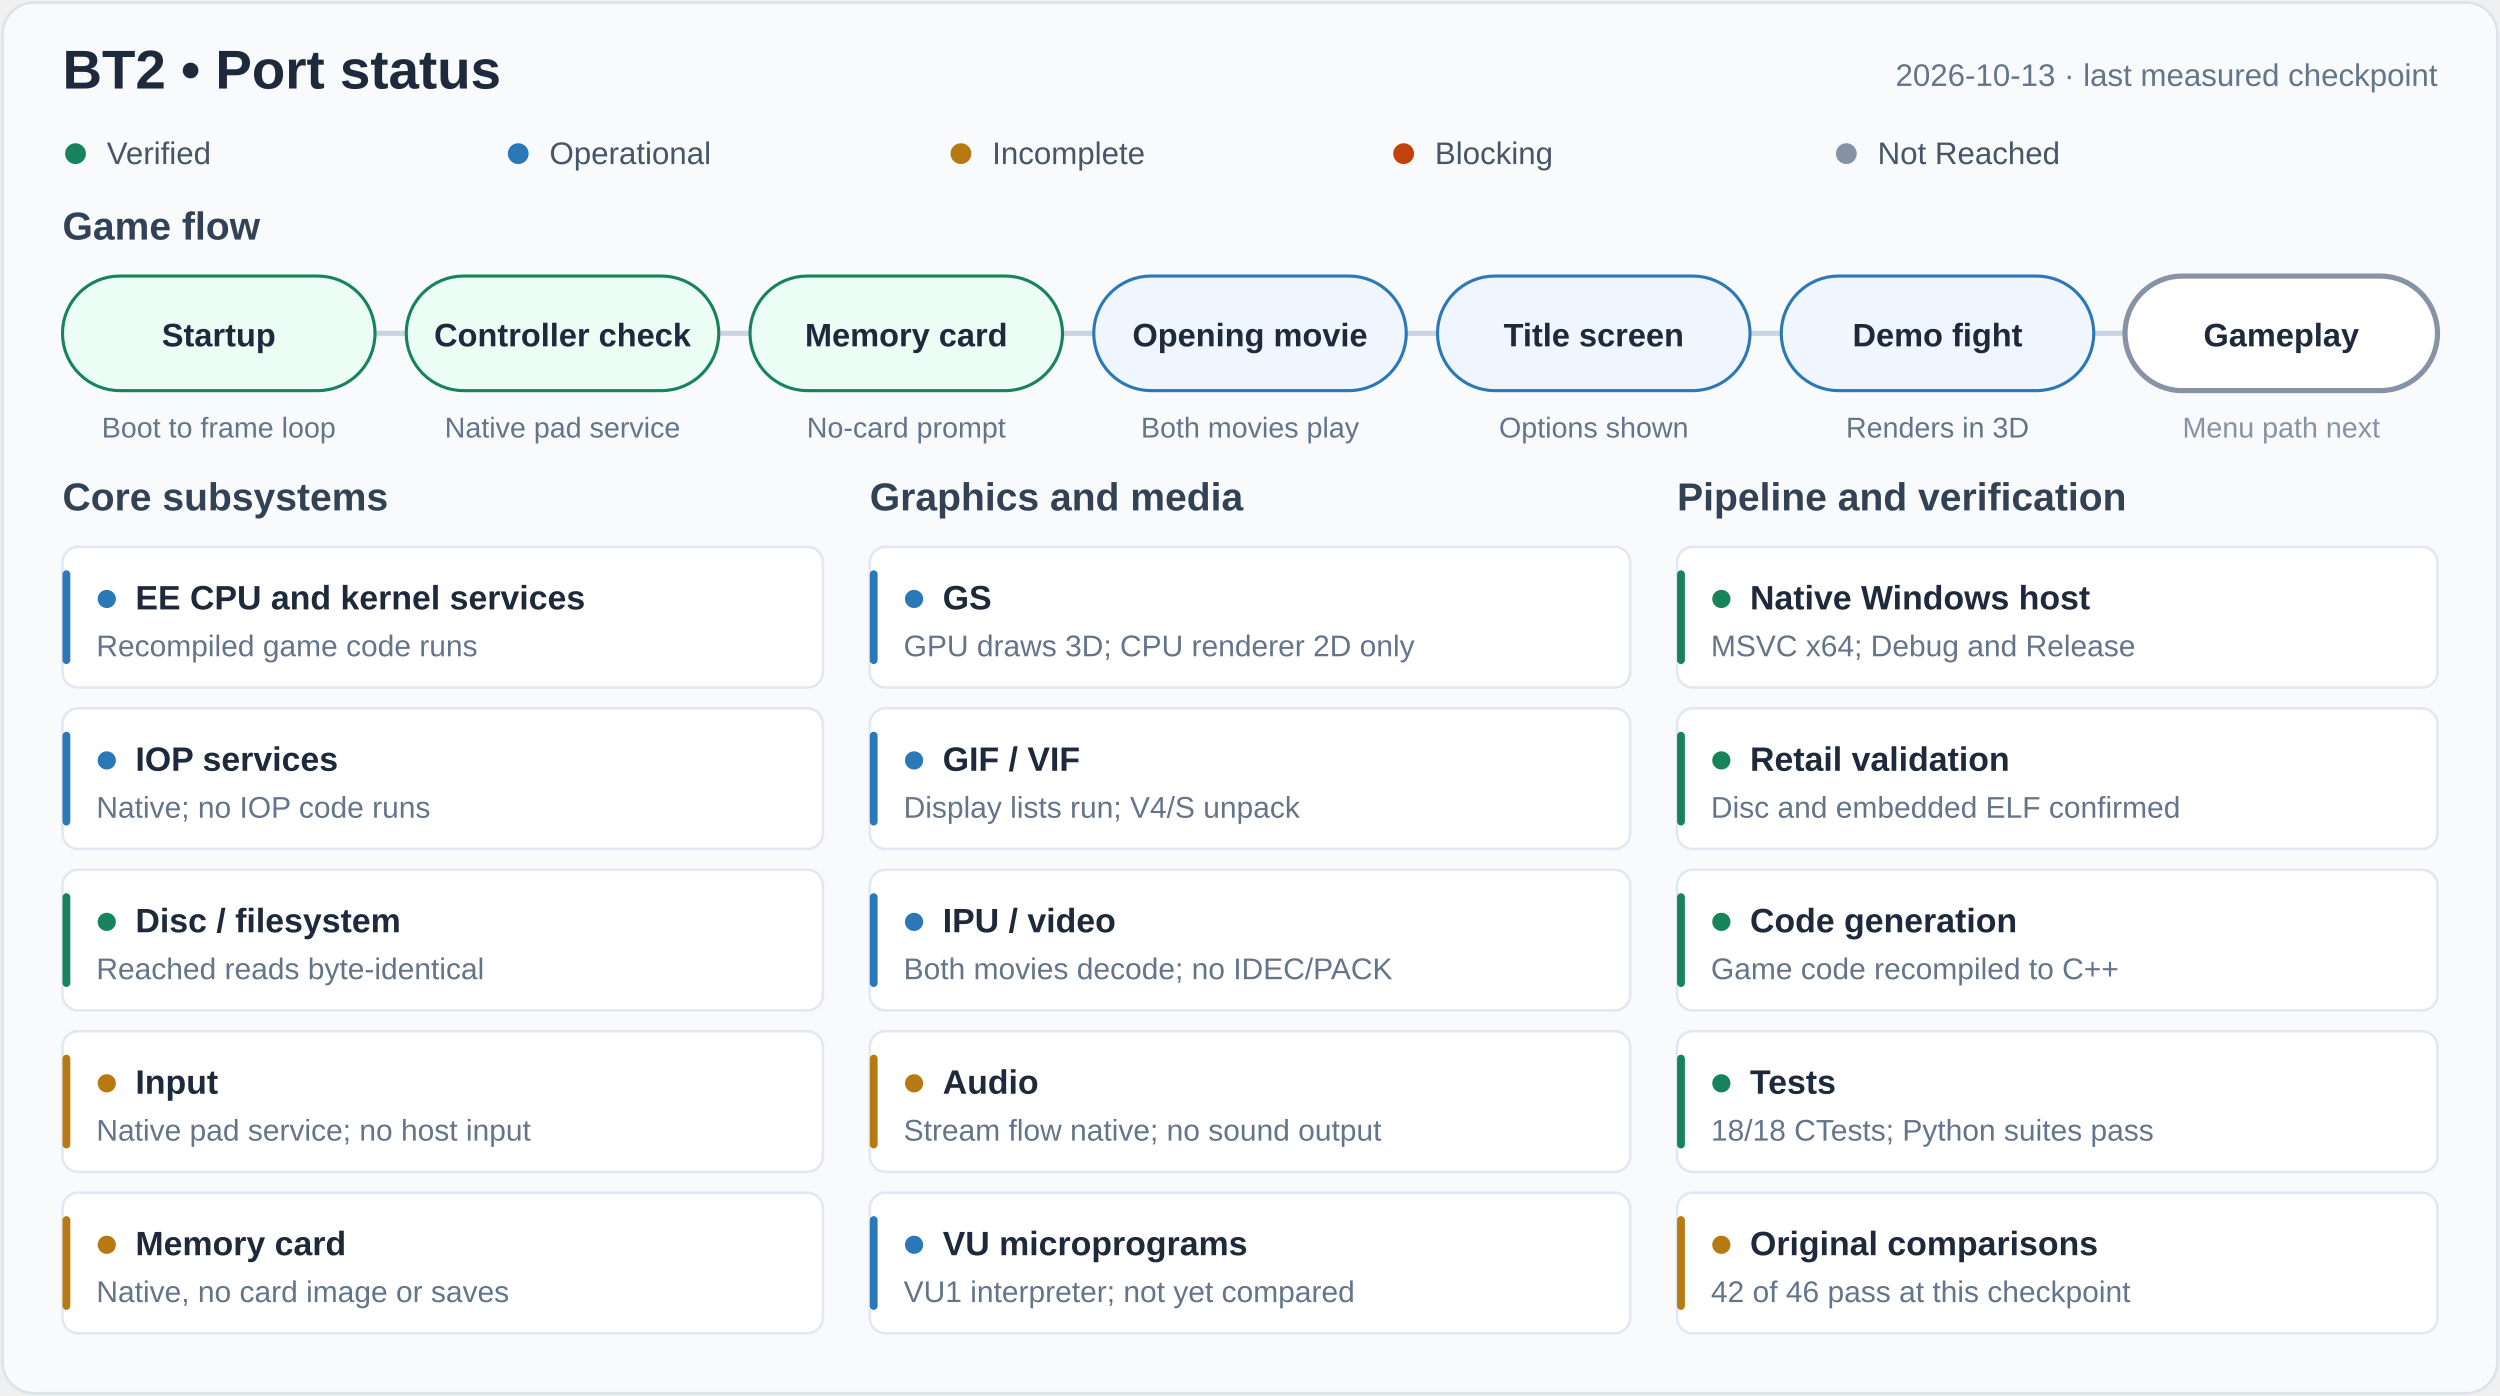
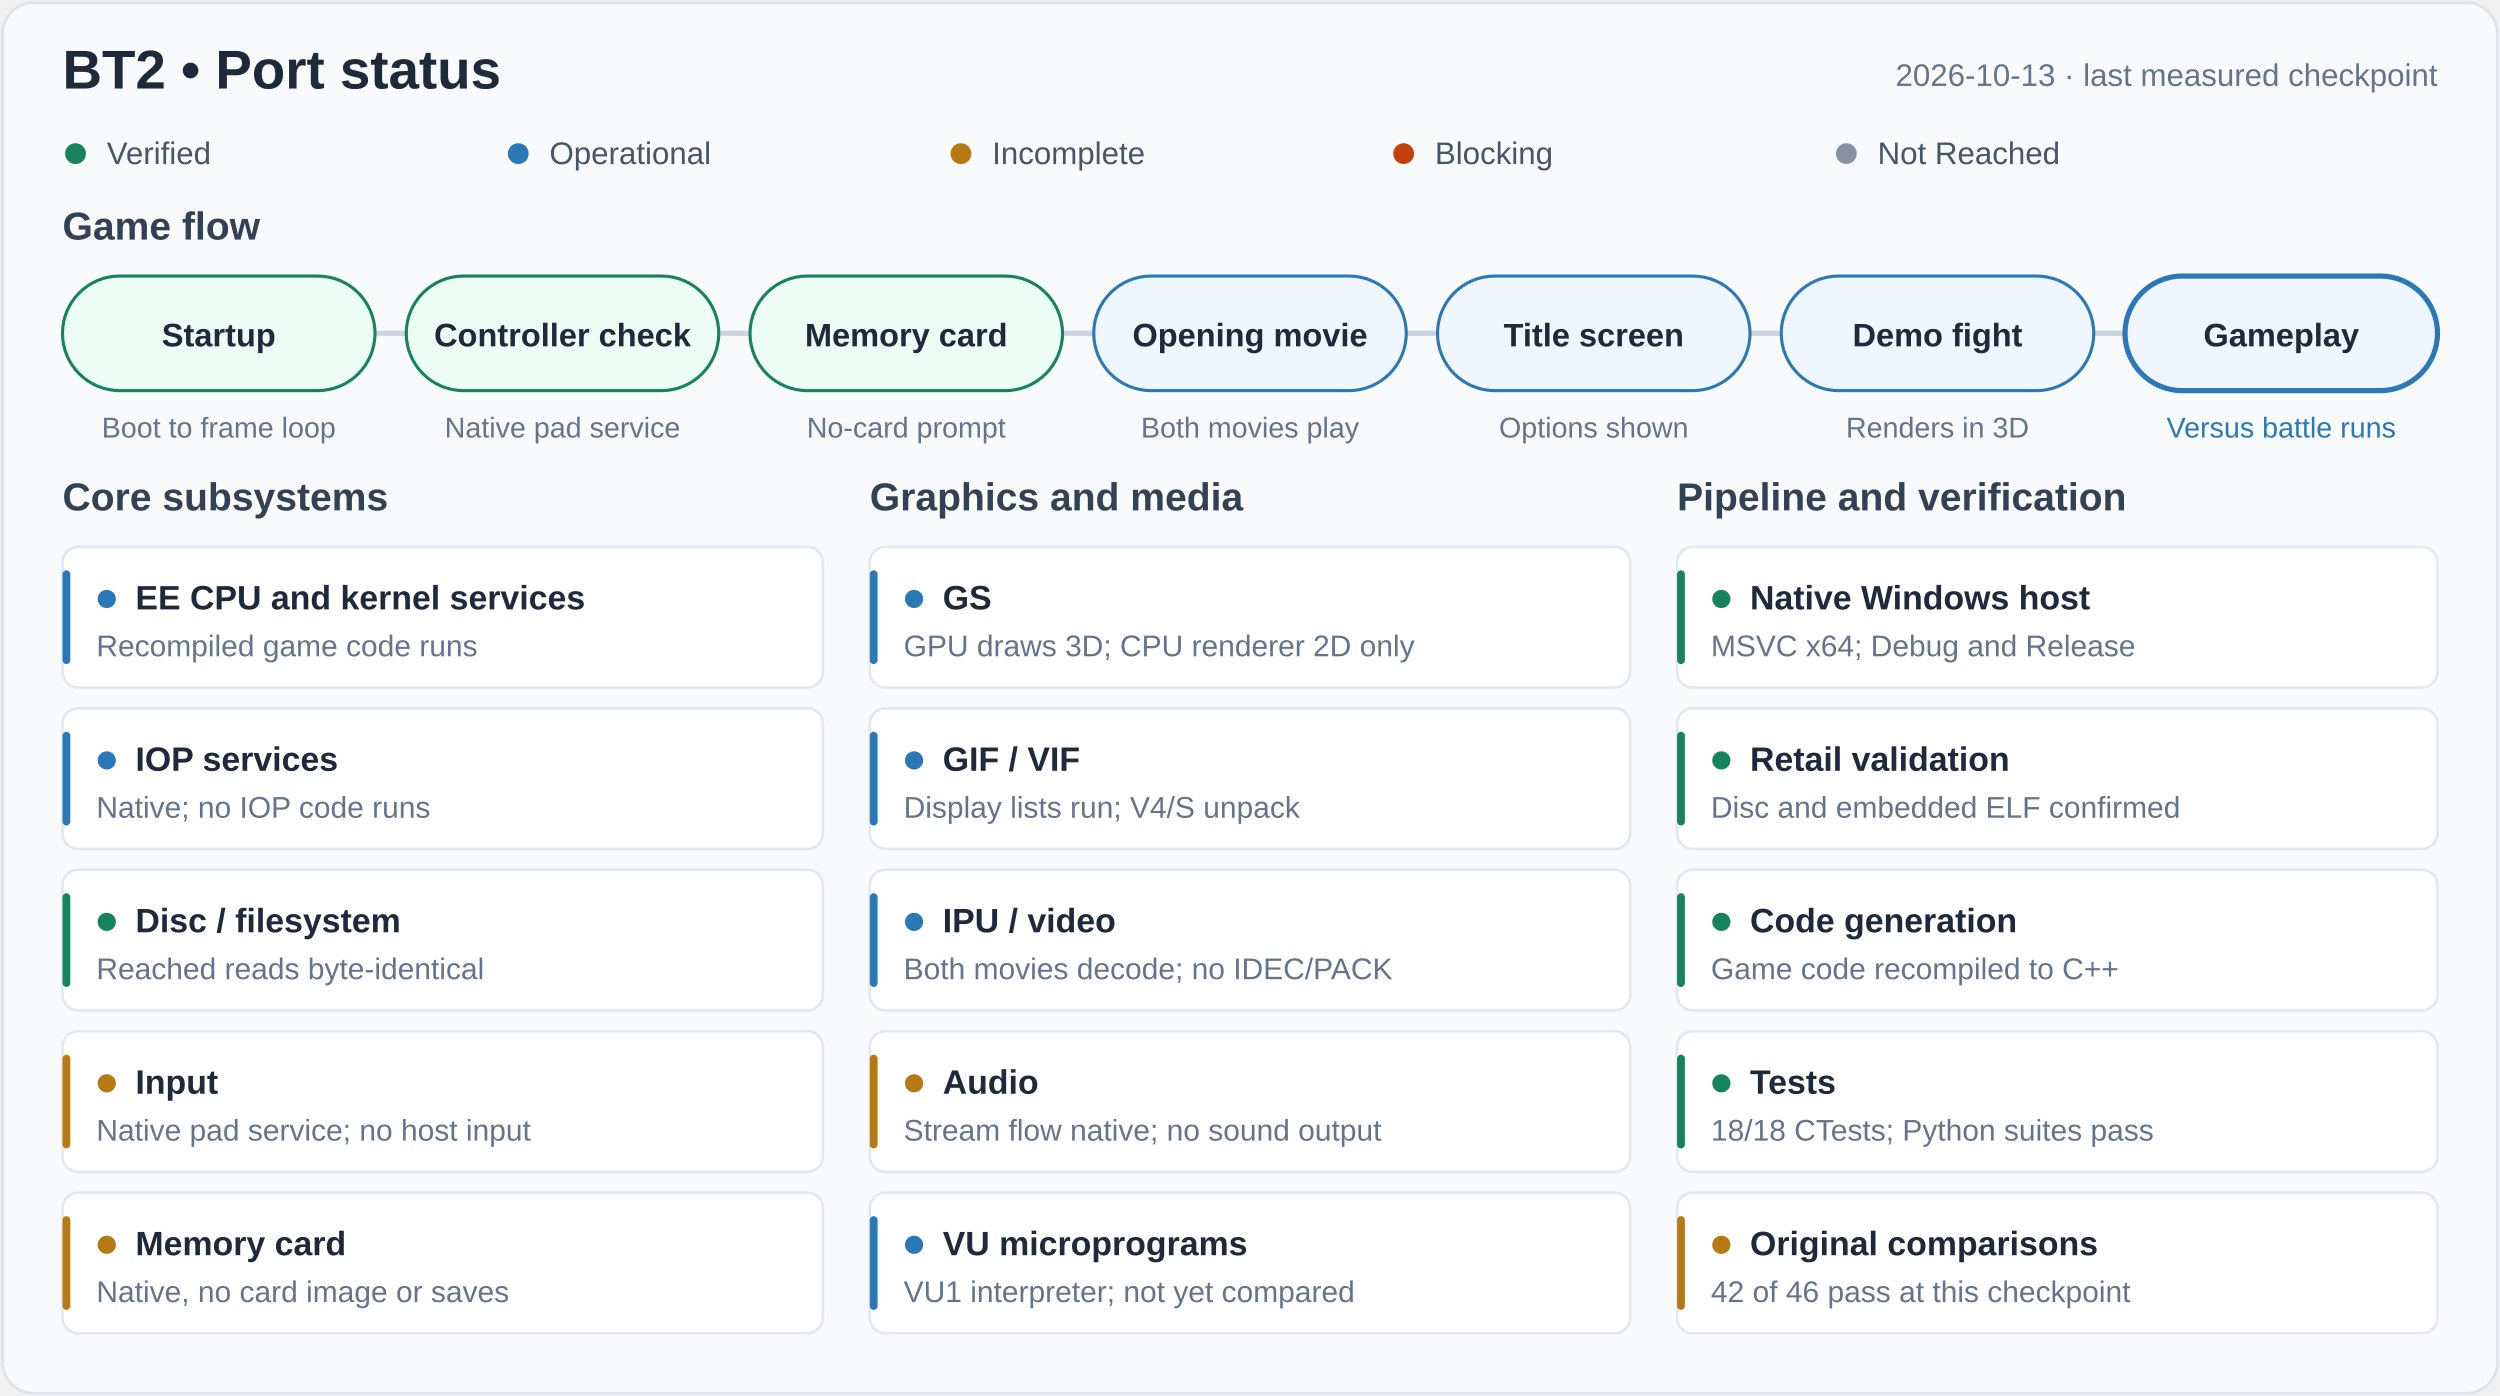
<svg xmlns="http://www.w3.org/2000/svg" width="960" height="536" viewBox="0 0 960 536" role="img" aria-labelledby="title desc">
  <rect x="1" y="1" width="958" height="534" rx="12" fill="#f8fafc" stroke="#dce3eb" />
  <g font-family="Segoe UI,Arial,sans-serif">
    <text x="24" y="34" font-size="21" font-weight="600" fill="#1e293b">BT2 • Port status</text>
    <text x="936" y="33" text-anchor="end" font-size="12" fill="#64748b">2026-10-13 · last measured checkpoint</text>
    <circle cx="29" cy="59" r="4" fill="#16835d" />
    <text x="41" y="63" font-size="12" fill="#475569">Verified</text>
    <circle cx="199" cy="59" r="4" fill="#2b78b8" />
    <text x="211" y="63" font-size="12" fill="#475569">Operational</text>
    <circle cx="369" cy="59" r="4" fill="#b77912" />
    <text x="381" y="63" font-size="12" fill="#475569">Incomplete</text>
    <circle cx="539" cy="59" r="4" fill="#c2410c" />
    <text x="551" y="63" font-size="12" fill="#475569">Blocking</text>
    <circle cx="709" cy="59" r="4" fill="#8793a5" />
    <text x="721" y="63" font-size="12" fill="#475569">Not Reached</text>
    <text x="24" y="92" font-size="15" font-weight="600" fill="#334155">Game flow</text>
    <line x1="84.0" y1="128" x2="876.0" y2="128" stroke="#cbd5e1" stroke-width="2" />
    <g>
      <rect x="24.0" y="106" width="120.0" height="44" rx="22" fill="#ecfdf5" stroke="#16835d" stroke-width="1.2" />
      <text x="84.0" y="133" text-anchor="middle" font-size="12.5" font-weight="600" fill="#1e293b">Startup</text>
      <text x="84.0" y="168" text-anchor="middle" font-size="11" fill="#64748b">Boot to frame loop</text>
    </g>
    <g>
      <rect x="156.0" y="106" width="120.0" height="44" rx="22" fill="#ecfdf5" stroke="#16835d" stroke-width="1.2" />
      <text x="216.0" y="133" text-anchor="middle" font-size="12.5" font-weight="600" fill="#1e293b">Controller check</text>
      <text x="216.0" y="168" text-anchor="middle" font-size="11" fill="#64748b">Native pad service</text>
    </g>
    <g>
      <rect x="288.0" y="106" width="120.0" height="44" rx="22" fill="#ecfdf5" stroke="#16835d" stroke-width="1.2" />
      <text x="348.0" y="133" text-anchor="middle" font-size="12.5" font-weight="600" fill="#1e293b">Memory card</text>
      <text x="348.0" y="168" text-anchor="middle" font-size="11" fill="#64748b">No-card prompt</text>
    </g>
    <g>
      <rect x="420.0" y="106" width="120.0" height="44" rx="22" fill="#eff6ff" stroke="#2b78b8" stroke-width="1.2" />
      <text x="480.0" y="133" text-anchor="middle" font-size="12.5" font-weight="600" fill="#1e293b">Opening movie</text>
      <text x="480.0" y="168" text-anchor="middle" font-size="11" fill="#64748b">Both movies play</text>
    </g>
    <g>
      <rect x="552.0" y="106" width="120.0" height="44" rx="22" fill="#eff6ff" stroke="#2b78b8" stroke-width="1.2" />
      <text x="612.0" y="133" text-anchor="middle" font-size="12.5" font-weight="600" fill="#1e293b">Title screen</text>
      <text x="612.0" y="168" text-anchor="middle" font-size="11" fill="#64748b">Options shown</text>
    </g>
    <g>
      <rect x="684.0" y="106" width="120.0" height="44" rx="22" fill="#eff6ff" stroke="#2b78b8" stroke-width="1.2" />
      <text x="744.0" y="133" text-anchor="middle" font-size="12.5" font-weight="600" fill="#1e293b">Demo fight</text>
      <text x="744.0" y="168" text-anchor="middle" font-size="11" fill="#64748b">Renders in 3D</text>
    </g>
    <g>
-       <rect x="816.0" y="106" width="120.0" height="44" rx="22" fill="#fff" stroke="#8793a5" stroke-width="2" />
+       <rect x="816.0" y="106" width="120.0" height="44" rx="22" fill="#eff6ff" stroke="#2b78b8" stroke-width="2" />
      <text x="876.0" y="133" text-anchor="middle" font-size="12.5" font-weight="600" fill="#1e293b">Gameplay</text>
-       <text x="876.0" y="168" text-anchor="middle" font-size="11" fill="#8793a5">Menu path next</text>
+       <text x="876.0" y="168" text-anchor="middle" font-size="11" fill="#2b78b8">Versus battle runs</text>
    </g>
    <text x="24" y="196" font-size="15" font-weight="600" fill="#334155">Core subsystems</text>
    <g>
      <rect x="24" y="210" width="292" height="54" rx="6" fill="#fff" stroke="#e2e8f0" />
      <rect x="24" y="219" width="3" height="36" rx="1.5" fill="#2b78b8" />
      <circle cx="41" cy="230" r="3.5" fill="#2b78b8" />
      <text x="52" y="234" font-size="13" font-weight="600" fill="#1e293b">EE CPU and kernel services</text>
      <text x="37" y="252" font-size="11.5" fill="#64748b">Recompiled game code runs</text>
    </g>
    <g>
      <rect x="24" y="272" width="292" height="54" rx="6" fill="#fff" stroke="#e2e8f0" />
      <rect x="24" y="281" width="3" height="36" rx="1.5" fill="#2b78b8" />
      <circle cx="41" cy="292" r="3.5" fill="#2b78b8" />
      <text x="52" y="296" font-size="13" font-weight="600" fill="#1e293b">IOP services</text>
      <text x="37" y="314" font-size="11.5" fill="#64748b">Native; no IOP code runs</text>
    </g>
    <g>
      <rect x="24" y="334" width="292" height="54" rx="6" fill="#fff" stroke="#e2e8f0" />
      <rect x="24" y="343" width="3" height="36" rx="1.5" fill="#16835d" />
      <circle cx="41" cy="354" r="3.5" fill="#16835d" />
      <text x="52" y="358" font-size="13" font-weight="600" fill="#1e293b">Disc / filesystem</text>
      <text x="37" y="376" font-size="11.5" fill="#64748b">Reached reads byte-identical</text>
    </g>
    <g>
      <rect x="24" y="396" width="292" height="54" rx="6" fill="#fff" stroke="#e2e8f0" />
      <rect x="24" y="405" width="3" height="36" rx="1.5" fill="#b77912" />
      <circle cx="41" cy="416" r="3.5" fill="#b77912" />
      <text x="52" y="420" font-size="13" font-weight="600" fill="#1e293b">Input</text>
      <text x="37" y="438" font-size="11.5" fill="#64748b">Native pad service; no host input</text>
    </g>
    <g>
      <rect x="24" y="458" width="292" height="54" rx="6" fill="#fff" stroke="#e2e8f0" />
      <rect x="24" y="467" width="3" height="36" rx="1.5" fill="#b77912" />
      <circle cx="41" cy="478" r="3.5" fill="#b77912" />
      <text x="52" y="482" font-size="13" font-weight="600" fill="#1e293b">Memory card</text>
      <text x="37" y="500" font-size="11.5" fill="#64748b">Native, no card image or saves</text>
    </g>
    <text x="334" y="196" font-size="15" font-weight="600" fill="#334155">Graphics and media</text>
    <g>
      <rect x="334" y="210" width="292" height="54" rx="6" fill="#fff" stroke="#e2e8f0" />
      <rect x="334" y="219" width="3" height="36" rx="1.5" fill="#2b78b8" />
      <circle cx="351" cy="230" r="3.5" fill="#2b78b8" />
      <text x="362" y="234" font-size="13" font-weight="600" fill="#1e293b">GS</text>
      <text x="347" y="252" font-size="11.5" fill="#64748b">GPU draws 3D; CPU renderer 2D only</text>
    </g>
    <g>
      <rect x="334" y="272" width="292" height="54" rx="6" fill="#fff" stroke="#e2e8f0" />
      <rect x="334" y="281" width="3" height="36" rx="1.5" fill="#2b78b8" />
      <circle cx="351" cy="292" r="3.5" fill="#2b78b8" />
      <text x="362" y="296" font-size="13" font-weight="600" fill="#1e293b">GIF / VIF</text>
      <text x="347" y="314" font-size="11.5" fill="#64748b">Display lists run; V4/S unpack</text>
    </g>
    <g>
      <rect x="334" y="334" width="292" height="54" rx="6" fill="#fff" stroke="#e2e8f0" />
      <rect x="334" y="343" width="3" height="36" rx="1.5" fill="#2b78b8" />
      <circle cx="351" cy="354" r="3.5" fill="#2b78b8" />
      <text x="362" y="358" font-size="13" font-weight="600" fill="#1e293b">IPU / video</text>
      <text x="347" y="376" font-size="11.5" fill="#64748b">Both movies decode; no IDEC/PACK</text>
    </g>
    <g>
      <rect x="334" y="396" width="292" height="54" rx="6" fill="#fff" stroke="#e2e8f0" />
      <rect x="334" y="405" width="3" height="36" rx="1.5" fill="#b77912" />
      <circle cx="351" cy="416" r="3.5" fill="#b77912" />
      <text x="362" y="420" font-size="13" font-weight="600" fill="#1e293b">Audio</text>
      <text x="347" y="438" font-size="11.5" fill="#64748b">Stream flow native; no sound output</text>
    </g>
    <g>
      <rect x="334" y="458" width="292" height="54" rx="6" fill="#fff" stroke="#e2e8f0" />
      <rect x="334" y="467" width="3" height="36" rx="1.5" fill="#2b78b8" />
      <circle cx="351" cy="478" r="3.5" fill="#2b78b8" />
      <text x="362" y="482" font-size="13" font-weight="600" fill="#1e293b">VU microprograms</text>
      <text x="347" y="500" font-size="11.5" fill="#64748b">VU1 interpreter; not yet compared</text>
    </g>
    <text x="644" y="196" font-size="15" font-weight="600" fill="#334155">Pipeline and verification</text>
    <g>
      <rect x="644" y="210" width="292" height="54" rx="6" fill="#fff" stroke="#e2e8f0" />
      <rect x="644" y="219" width="3" height="36" rx="1.5" fill="#16835d" />
      <circle cx="661" cy="230" r="3.5" fill="#16835d" />
      <text x="672" y="234" font-size="13" font-weight="600" fill="#1e293b">Native Windows host</text>
      <text x="657" y="252" font-size="11.5" fill="#64748b">MSVC x64; Debug and Release</text>
    </g>
    <g>
      <rect x="644" y="272" width="292" height="54" rx="6" fill="#fff" stroke="#e2e8f0" />
      <rect x="644" y="281" width="3" height="36" rx="1.5" fill="#16835d" />
      <circle cx="661" cy="292" r="3.5" fill="#16835d" />
      <text x="672" y="296" font-size="13" font-weight="600" fill="#1e293b">Retail validation</text>
      <text x="657" y="314" font-size="11.5" fill="#64748b">Disc and embedded ELF confirmed</text>
    </g>
    <g>
      <rect x="644" y="334" width="292" height="54" rx="6" fill="#fff" stroke="#e2e8f0" />
      <rect x="644" y="343" width="3" height="36" rx="1.5" fill="#16835d" />
      <circle cx="661" cy="354" r="3.5" fill="#16835d" />
      <text x="672" y="358" font-size="13" font-weight="600" fill="#1e293b">Code generation</text>
      <text x="657" y="376" font-size="11.5" fill="#64748b">Game code recompiled to C++</text>
    </g>
    <g>
      <rect x="644" y="396" width="292" height="54" rx="6" fill="#fff" stroke="#e2e8f0" />
      <rect x="644" y="405" width="3" height="36" rx="1.5" fill="#16835d" />
      <circle cx="661" cy="416" r="3.5" fill="#16835d" />
      <text x="672" y="420" font-size="13" font-weight="600" fill="#1e293b">Tests</text>
      <text x="657" y="438" font-size="11.5" fill="#64748b">18/18 CTests; Python suites pass</text>
    </g>
    <g>
      <rect x="644" y="458" width="292" height="54" rx="6" fill="#fff" stroke="#e2e8f0" />
      <rect x="644" y="467" width="3" height="36" rx="1.5" fill="#b77912" />
      <circle cx="661" cy="478" r="3.5" fill="#b77912" />
      <text x="672" y="482" font-size="13" font-weight="600" fill="#1e293b">Original comparisons</text>
      <text x="657" y="500" font-size="11.5" fill="#64748b">42 of 46 pass at this checkpoint</text>
    </g>
  </g>
</svg>
